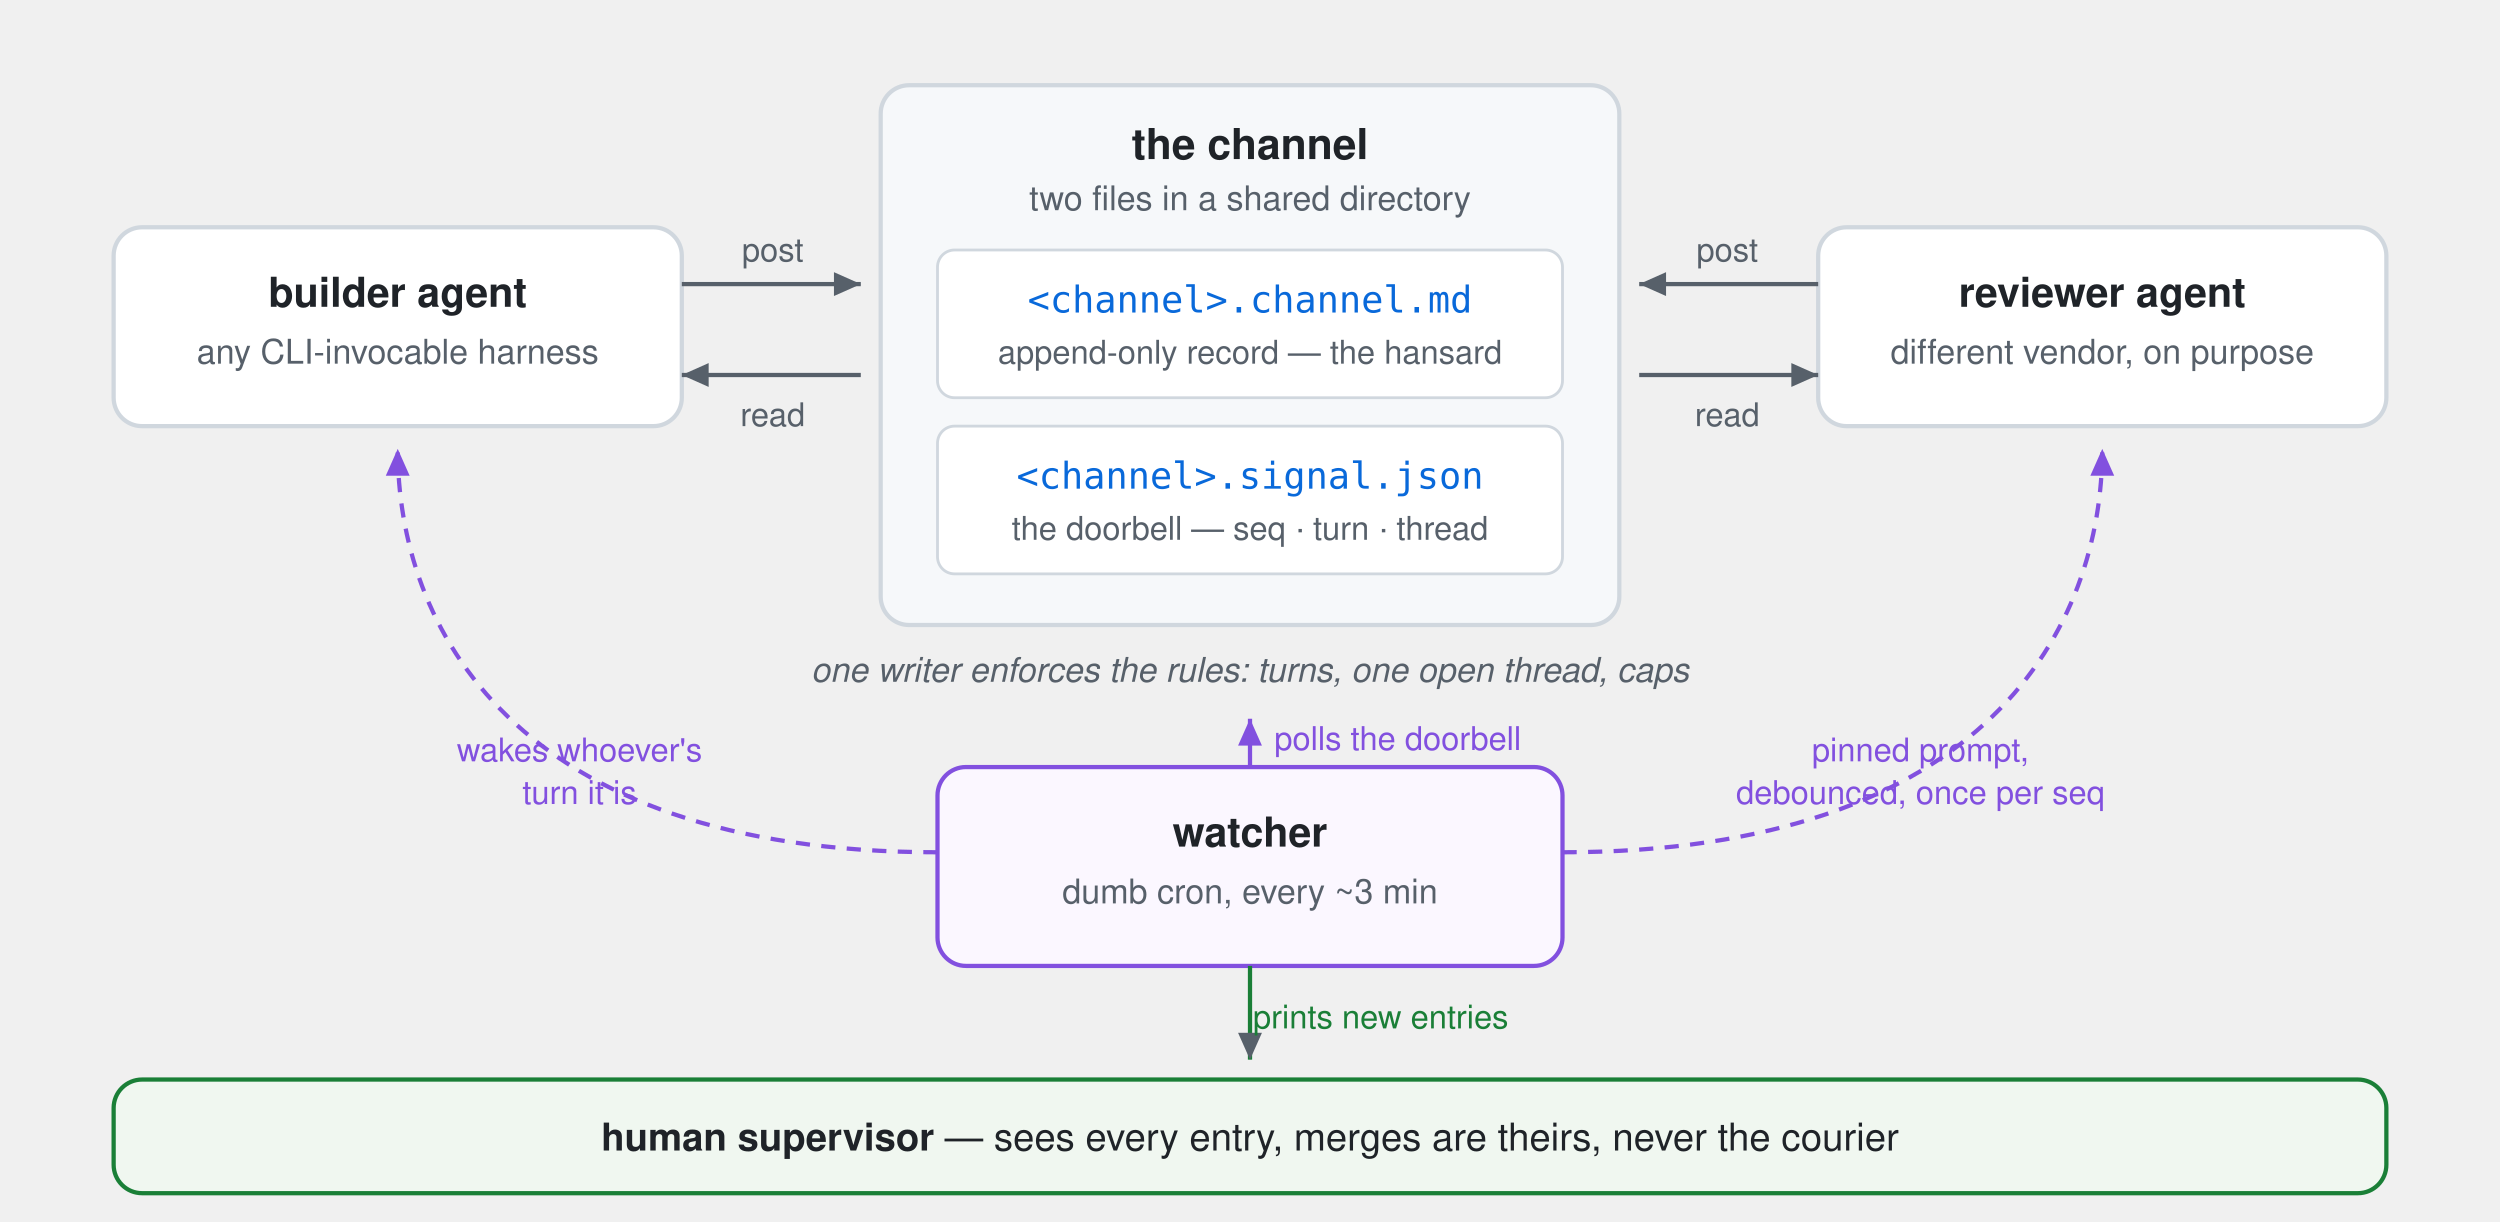
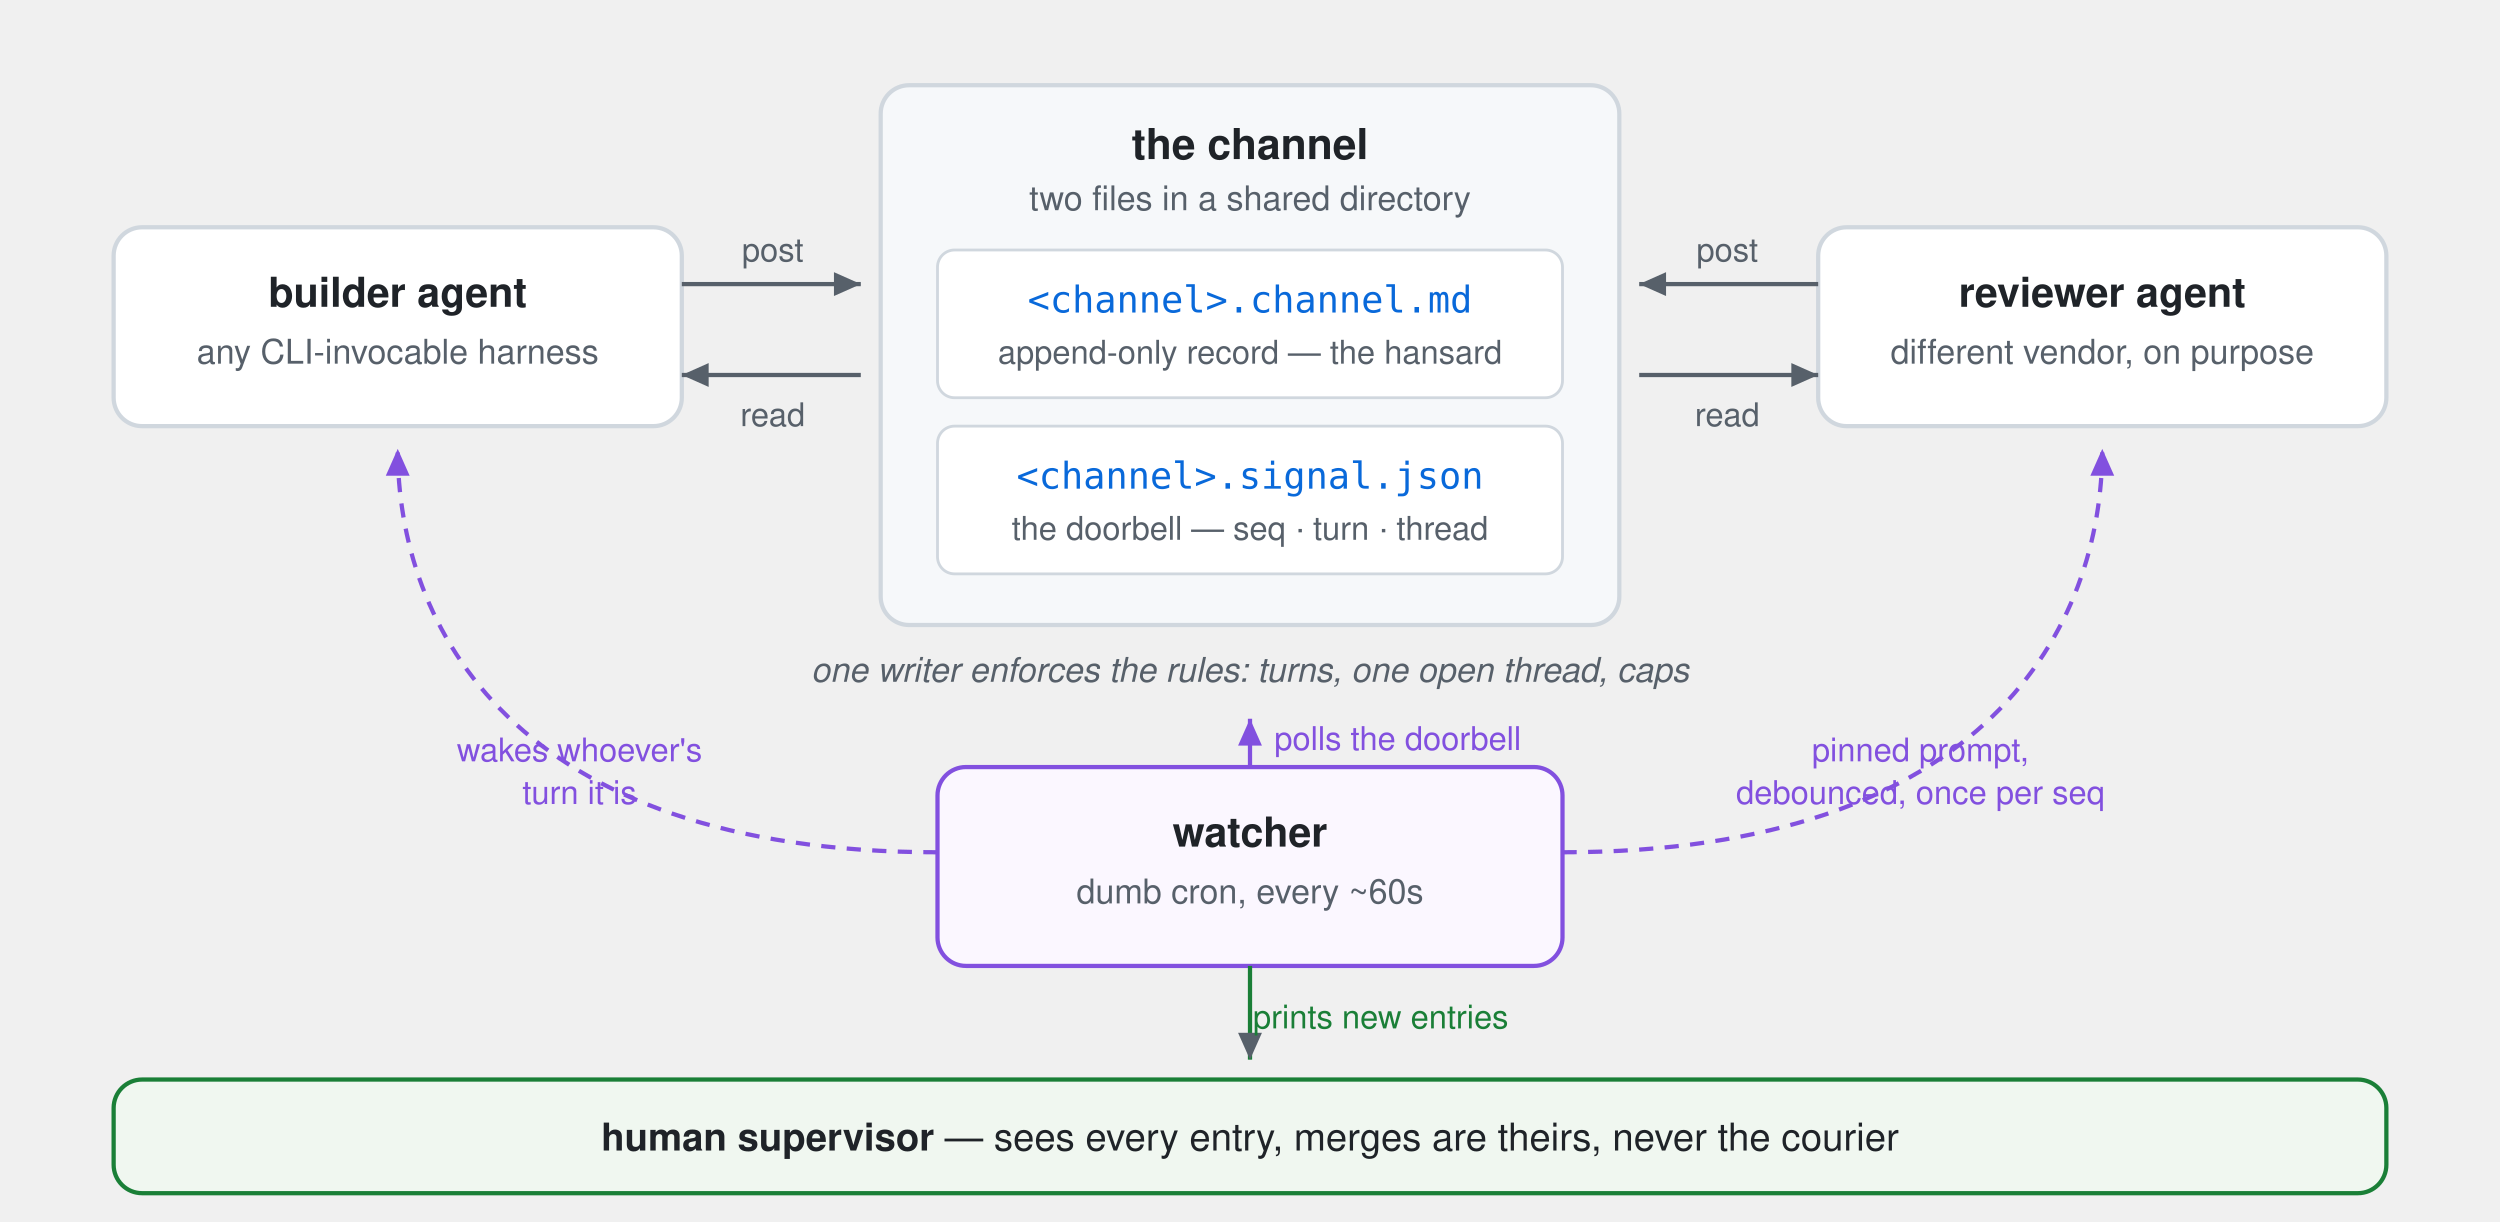
<svg xmlns="http://www.w3.org/2000/svg" width="880" height="430" viewBox="0 0 880 430" font-family="ui-sans-serif, -apple-system, 'Segoe UI', Helvetica, Arial, sans-serif">
  <defs>
    <marker id="arrow" viewBox="0 0 10 10" refX="9" refY="5" markerWidth="7" markerHeight="7" orient="auto-start-reverse">
      <path d="M 0 1 L 9 5 L 0 9 z" fill="#57606a" />
    </marker>
    <marker id="arrowAccent" viewBox="0 0 10 10" refX="9" refY="5" markerWidth="7" markerHeight="7" orient="auto-start-reverse">
      <path d="M 0 1 L 9 5 L 0 9 z" fill="#8250df" />
    </marker>
  </defs>
  <rect x="310" y="30" width="260" height="190" rx="10" fill="#f6f8fa" stroke="#d0d7de" stroke-width="1.5" />
  <text x="440" y="56" text-anchor="middle" font-size="15" font-weight="600" fill="#1f2328">the channel</text>
  <text x="440" y="74" text-anchor="middle" font-size="12" fill="#57606a">two files in a shared directory</text>
  <rect x="330" y="88" width="220" height="52" rx="6" fill="#ffffff" stroke="#d0d7de" />
  <text x="440" y="110" text-anchor="middle" font-size="13" font-family="ui-monospace, SFMono-Regular, Menlo, Consolas, monospace" fill="#0969da">&lt;channel&gt;.channel.md</text>
  <text x="440" y="128" text-anchor="middle" font-size="11.5" fill="#57606a">append-only record — the hansard</text>
  <rect x="330" y="150" width="220" height="52" rx="6" fill="#ffffff" stroke="#d0d7de" />
  <text x="440" y="172" text-anchor="middle" font-size="13" font-family="ui-monospace, SFMono-Regular, Menlo, Consolas, monospace" fill="#0969da">&lt;channel&gt;.signal.json</text>
  <text x="440" y="190" text-anchor="middle" font-size="11.5" fill="#57606a">the doorbell — seq · turn · thread</text>
  <rect x="40" y="80" width="200" height="70" rx="10" fill="#ffffff" stroke="#d0d7de" stroke-width="1.5" />
  <text x="140" y="108" text-anchor="middle" font-size="14.5" font-weight="600" fill="#1f2328">builder agent</text>
  <text x="140" y="128" text-anchor="middle" font-size="12" fill="#57606a">any CLI-invocable harness</text>
  <rect x="640" y="80" width="200" height="70" rx="10" fill="#ffffff" stroke="#d0d7de" stroke-width="1.5" />
  <text x="740" y="108" text-anchor="middle" font-size="14.5" font-weight="600" fill="#1f2328">reviewer agent</text>
  <text x="740" y="128" text-anchor="middle" font-size="12" fill="#57606a">different vendor, on purpose</text>
  <line x1="240" y1="100" x2="303" y2="100" stroke="#57606a" stroke-width="1.5" marker-end="url(#arrow)" />
  <text x="272" y="92" text-anchor="middle" font-size="11.5" fill="#57606a">post</text>
  <line x1="303" y1="132" x2="240" y2="132" stroke="#57606a" stroke-width="1.5" marker-end="url(#arrow)" />
  <text x="272" y="150" text-anchor="middle" font-size="11.5" fill="#57606a">read</text>
  <line x1="640" y1="100" x2="577" y2="100" stroke="#57606a" stroke-width="1.5" marker-end="url(#arrow)" />
  <text x="608" y="92" text-anchor="middle" font-size="11.5" fill="#57606a">post</text>
  <line x1="577" y1="132" x2="640" y2="132" stroke="#57606a" stroke-width="1.5" marker-end="url(#arrow)" />
  <text x="608" y="150" text-anchor="middle" font-size="11.5" fill="#57606a">read</text>
  <text x="440" y="240" text-anchor="middle" font-size="12" font-style="italic" fill="#57606a">one writer enforces the rules: turns, one open thread, caps</text>
  <rect x="330" y="270" width="220" height="70" rx="10" fill="#fbf7ff" stroke="#8250df" stroke-width="1.5" />
  <text x="440" y="298" text-anchor="middle" font-size="14.5" font-weight="600" fill="#1f2328">watcher</text>
-   <text x="440" y="318" text-anchor="middle" font-size="12" fill="#57606a">dumb cron, every ~3 min</text>
+   <text x="440" y="318" text-anchor="middle" font-size="12" fill="#57606a">dumb cron, every ~60s</text>
  <line x1="440" y1="270" x2="440" y2="253" stroke="#8250df" stroke-width="1.5" marker-end="url(#arrowAccent)" />
  <text x="492" y="264" text-anchor="middle" font-size="11.5" fill="#8250df">polls the doorbell</text>
  <path d="M 330 300 C 180 300 140 220 140 158" fill="none" stroke="#8250df" stroke-width="1.5" stroke-dasharray="5 4" marker-end="url(#arrowAccent)" />
  <text x="204" y="268" text-anchor="middle" font-size="11.5" fill="#8250df">wakes whoever's</text>
  <text x="204" y="283" text-anchor="middle" font-size="11.5" fill="#8250df">turn it is</text>
  <path d="M 550 300 C 700 300 740 220 740 158" fill="none" stroke="#8250df" stroke-width="1.5" stroke-dasharray="5 4" marker-end="url(#arrowAccent)" />
  <text x="676" y="268" text-anchor="middle" font-size="11.5" fill="#8250df">pinned prompt,</text>
  <text x="676" y="283" text-anchor="middle" font-size="11.5" fill="#8250df">debounced, once per seq</text>
  <rect x="40" y="380" width="800" height="40" rx="10" fill="#f0f7f0" stroke="#1a7f37" stroke-width="1.5" />
  <text x="440" y="405" text-anchor="middle" font-size="13.5" fill="#1f2328">
    <tspan font-weight="600">human supervisor</tspan> — sees every entry, merges are theirs, never the courier
  </text>
  <line x1="440" y1="340" x2="440" y2="373" stroke="#1a7f37" stroke-width="1.5" marker-end="url(#arrow)" />
  <text x="486" y="362" text-anchor="middle" font-size="11.5" fill="#1a7f37">prints new entries</text>
</svg>
